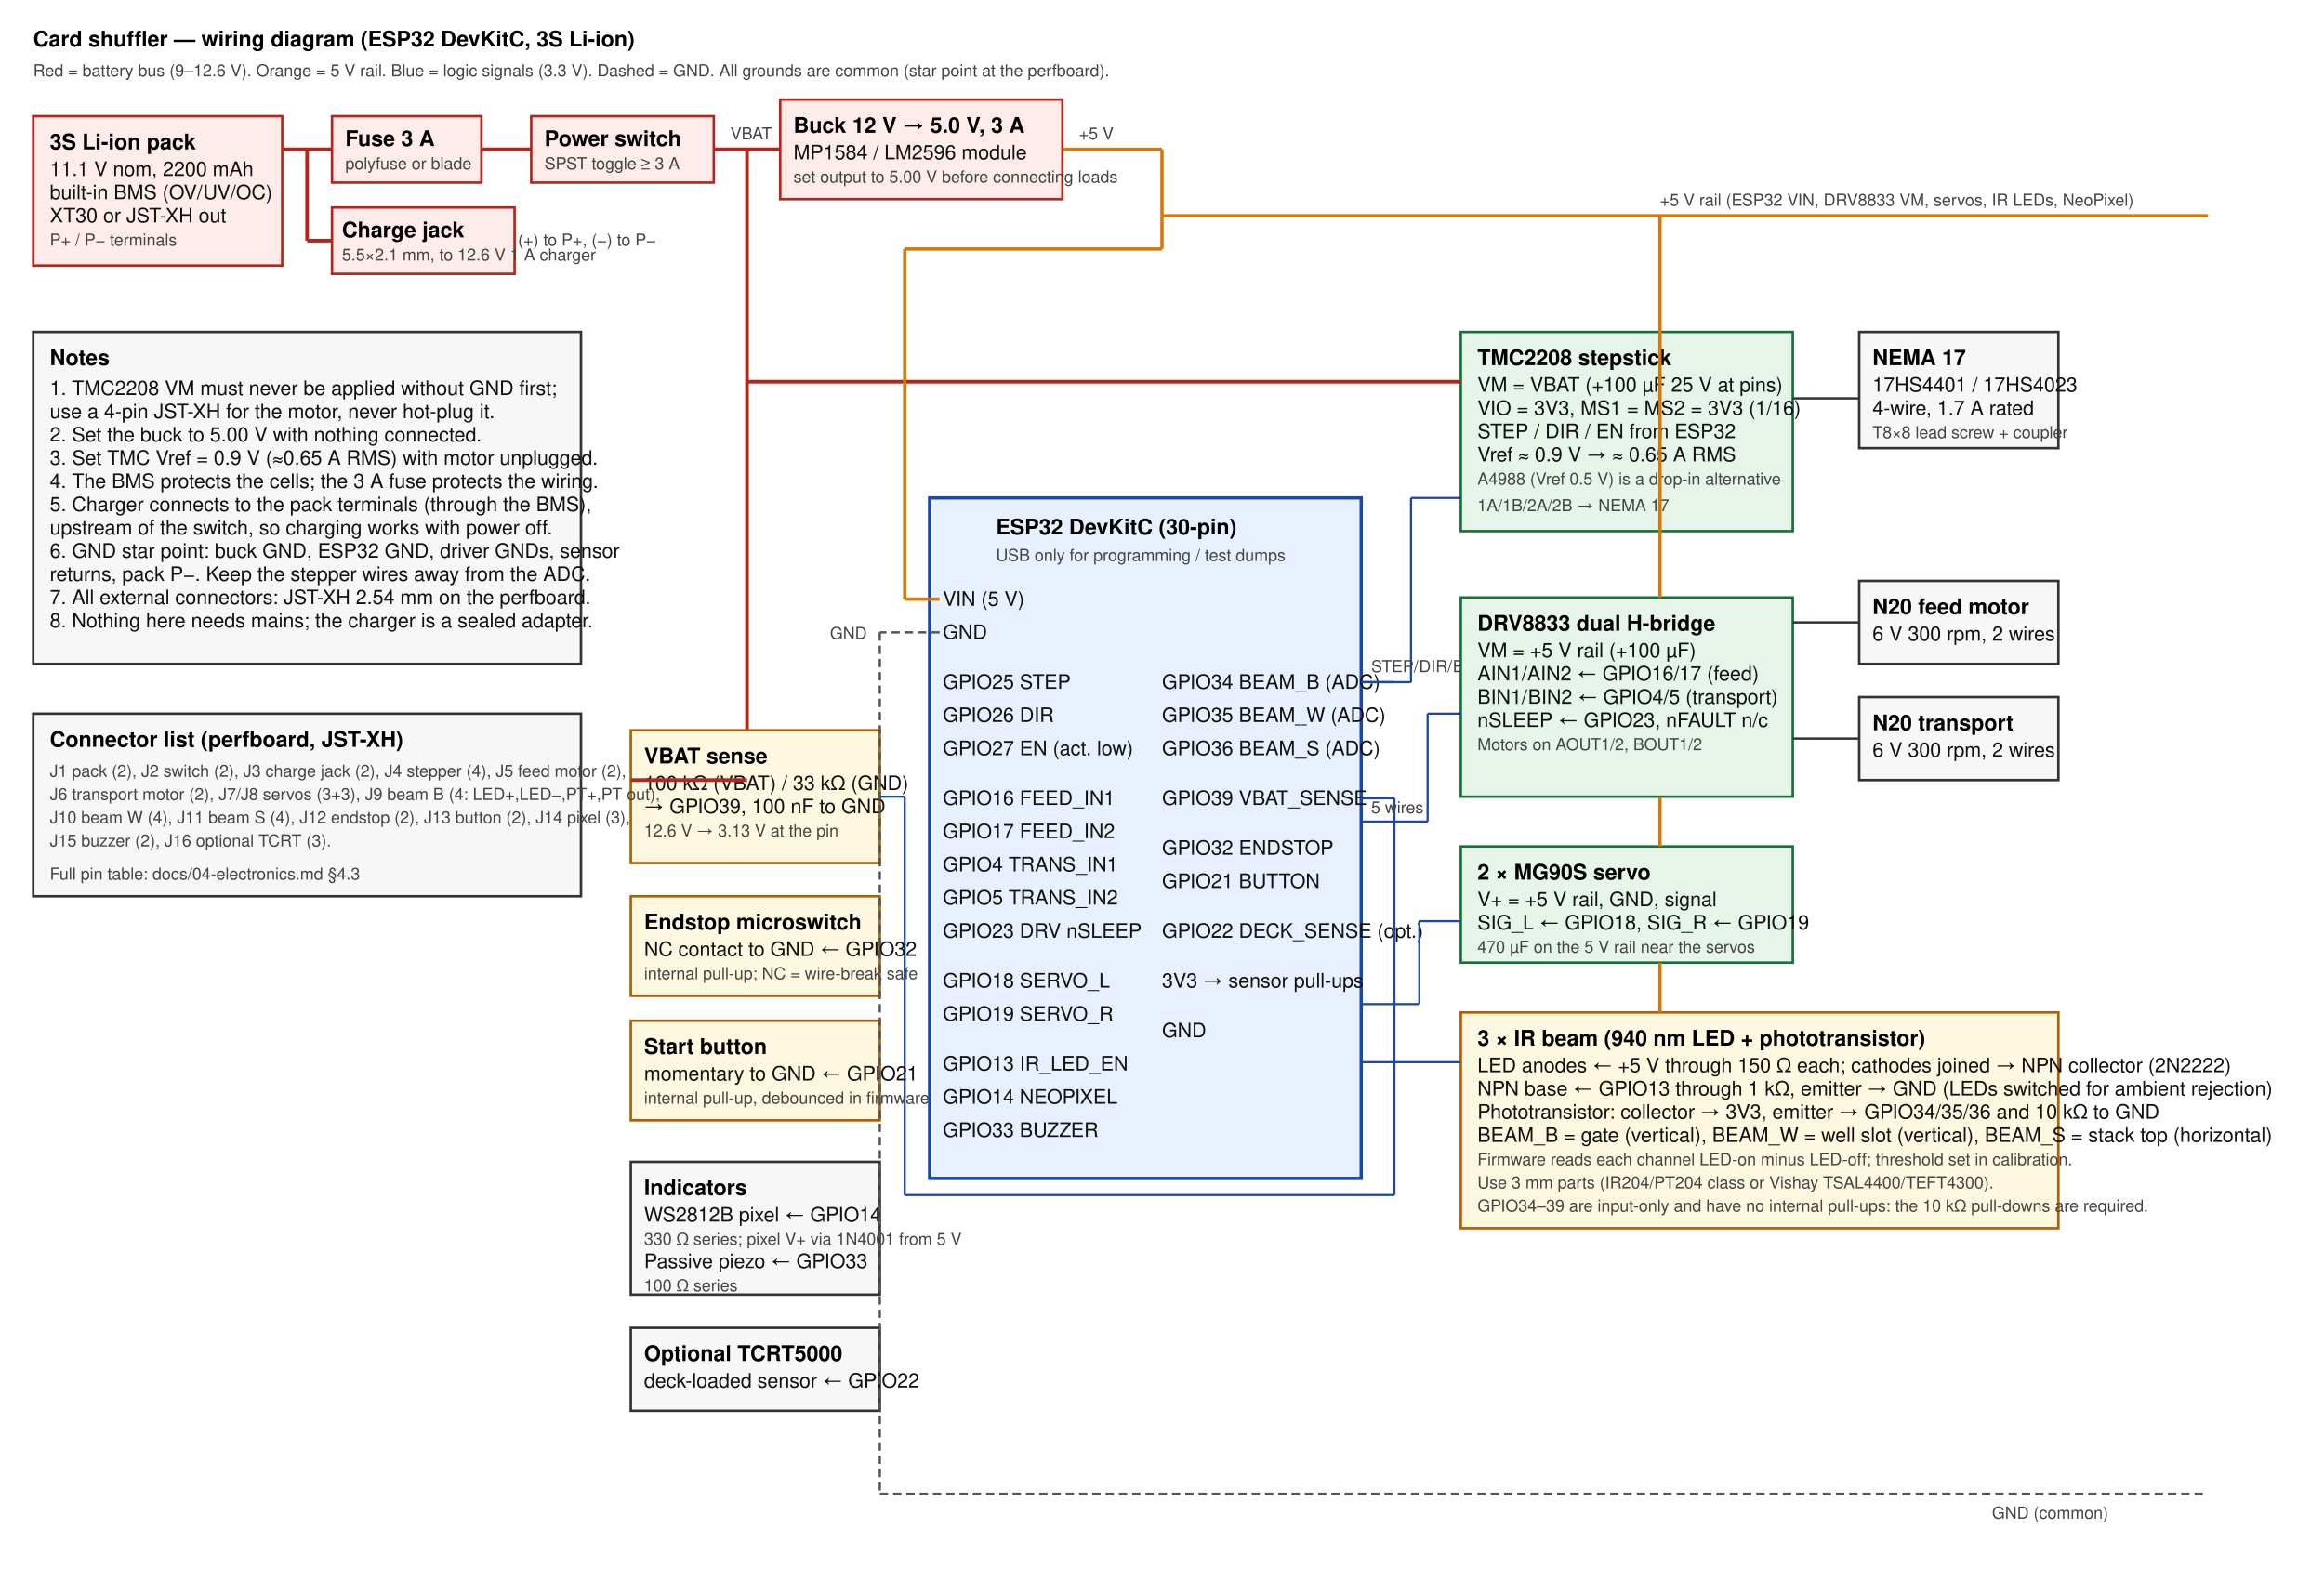
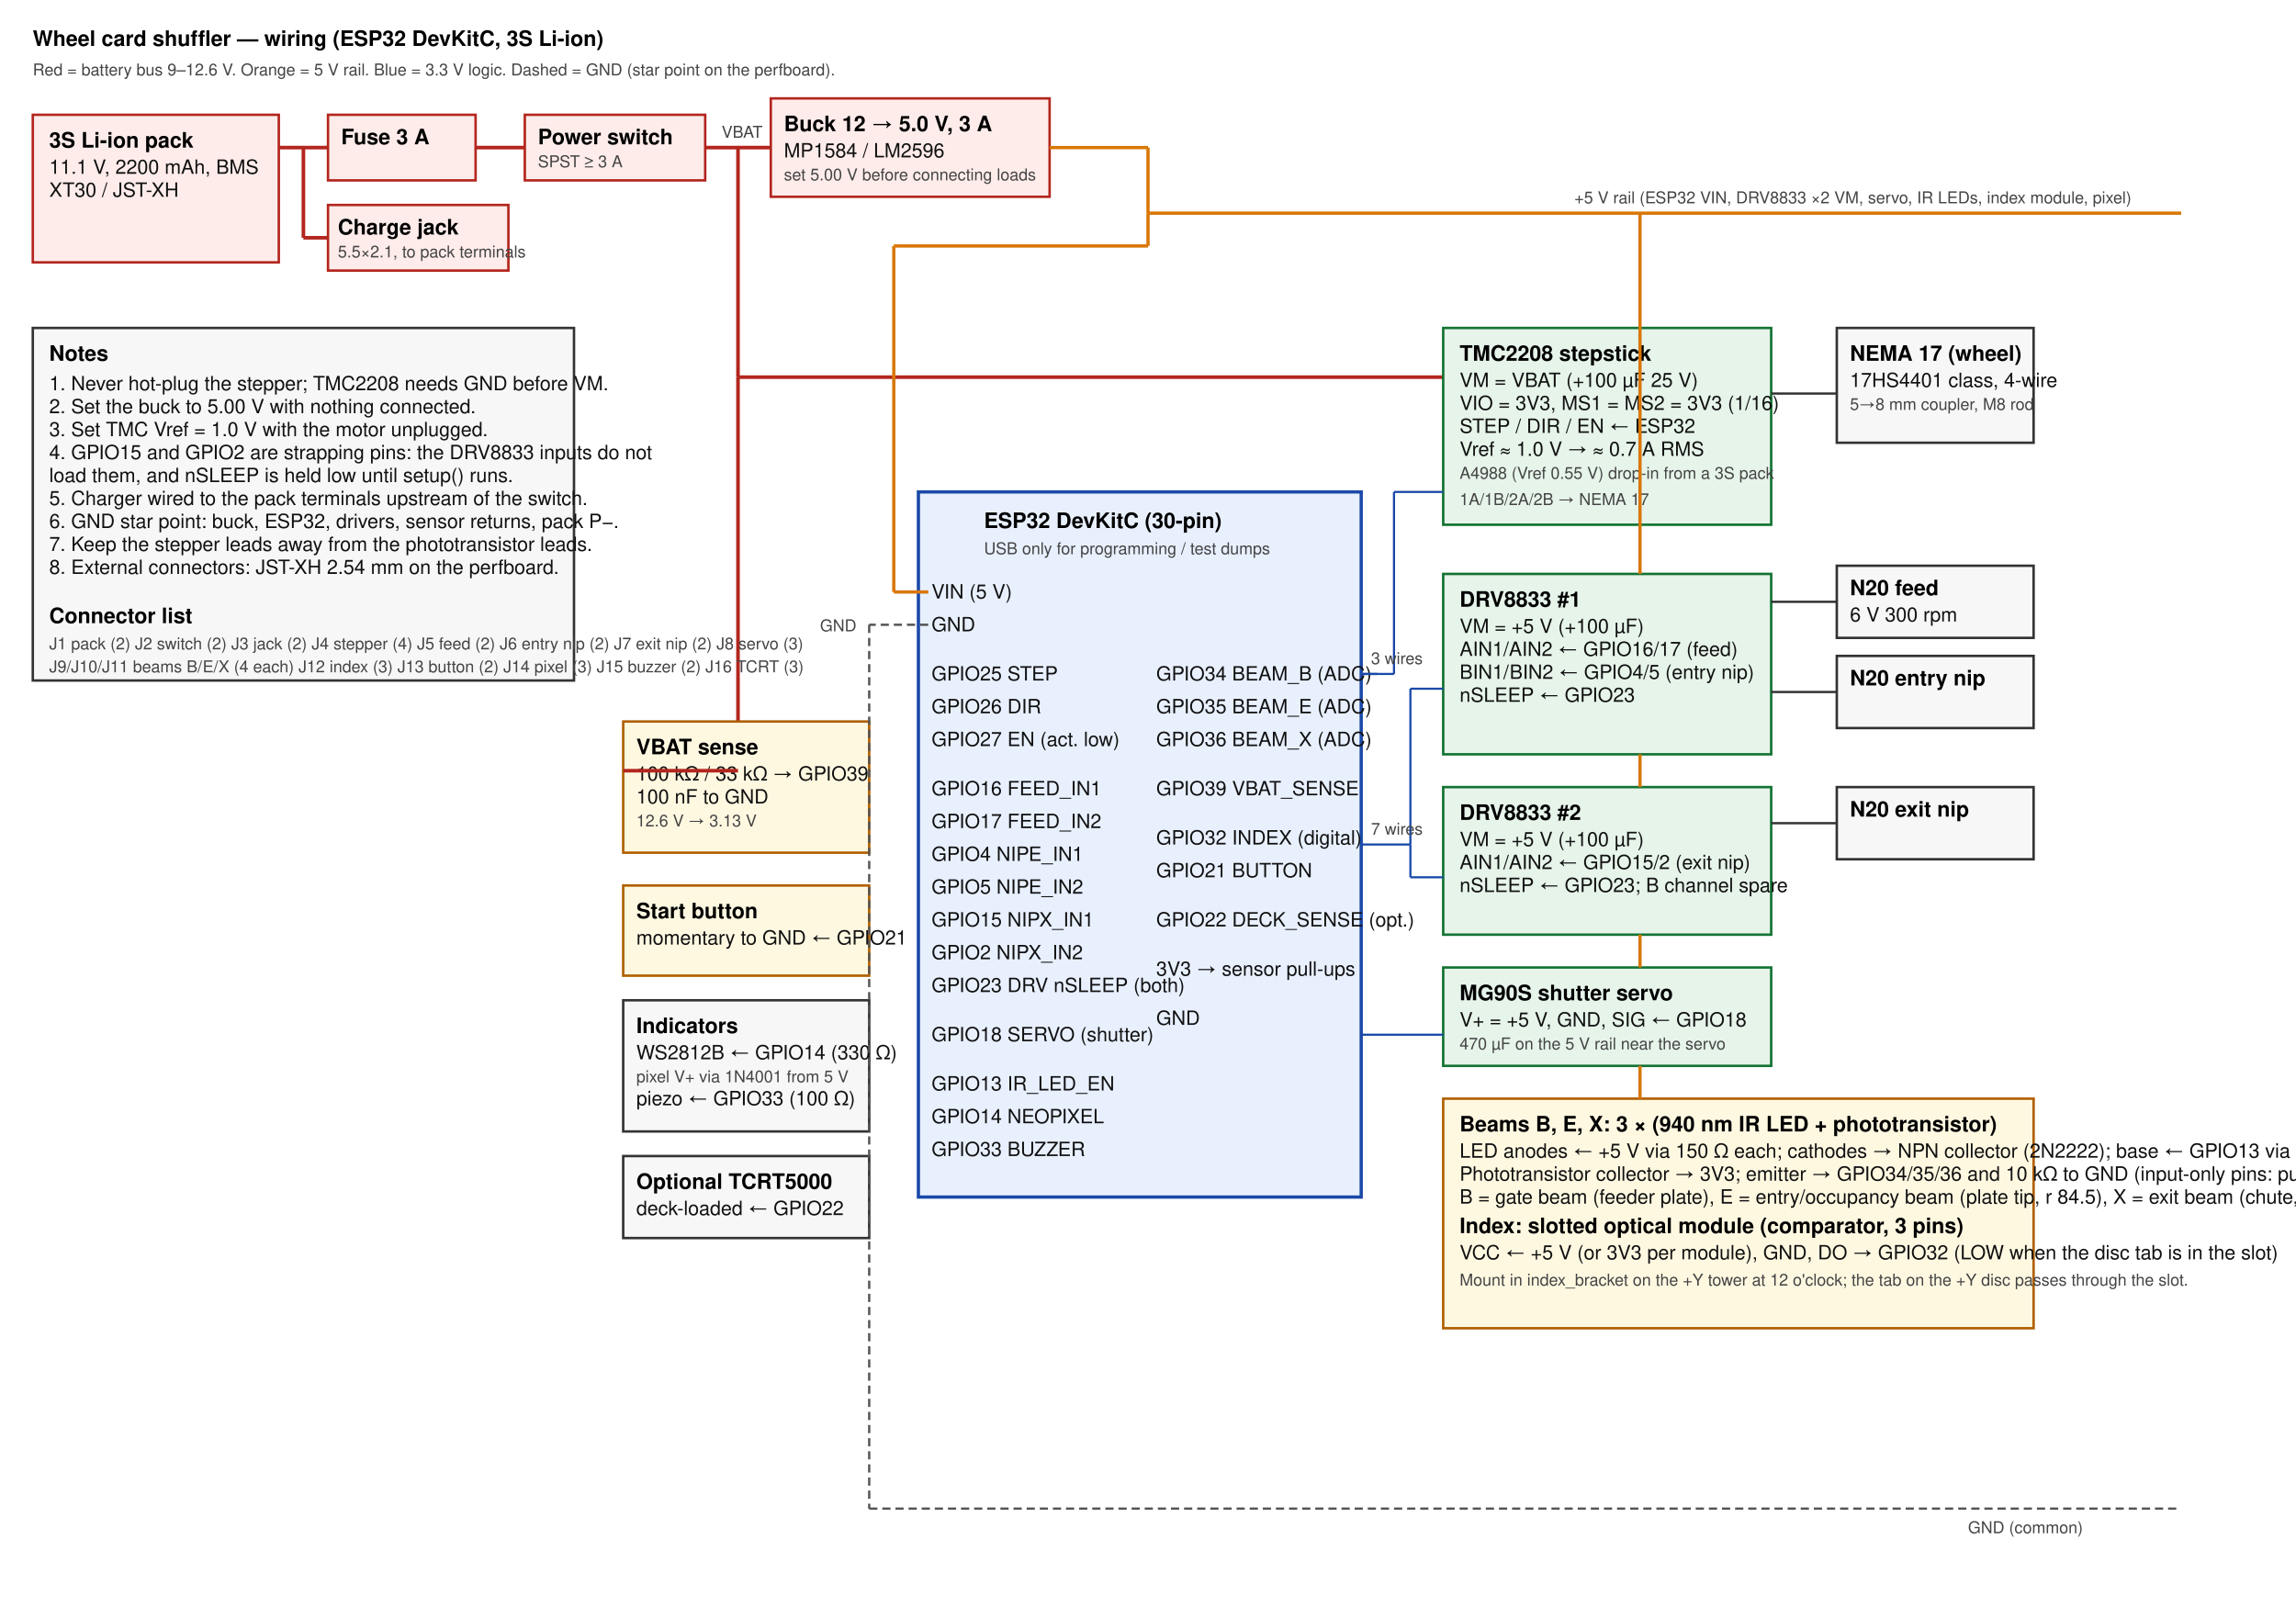
- <svg xmlns="http://www.w3.org/2000/svg" width="1400" height="960" viewBox="0 0 1400 960" font-family="Helvetica, Arial, sans-serif" font-size="12">
+ <svg xmlns="http://www.w3.org/2000/svg" width="1400" height="980" viewBox="0 0 1400 980" font-family="Helvetica, Arial, sans-serif" font-size="12">
  <style>
-     .box { fill:#f7f7f7; stroke:#333; stroke-width:1.5; }
-     .mcu { fill:#e8f0fe; stroke:#1a49a8; stroke-width:2; }
-     .pwr { fill:#fdecea; stroke:#b3261e; stroke-width:1.5; }
-     .drv { fill:#e6f4ea; stroke:#137333; stroke-width:1.5; }
-     .sen { fill:#fff8e1; stroke:#b06000; stroke-width:1.5; }
-     .t { fill:#111; }
-     .h { font-weight:bold; font-size:13px; }
-     .net { stroke:#333; stroke-width:1.4; fill:none; }
-     .vbat { stroke:#b3261e; stroke-width:2.2; fill:none; }
-     .v5 { stroke:#d97706; stroke-width:2; fill:none; }
-     .gnd { stroke:#555; stroke-width:1.4; fill:none; stroke-dasharray:5,3; }
-     .sig { stroke:#1a49a8; stroke-width:1.3; fill:none; }
-     .small { font-size:10px; fill:#444; }
+     .box { fill:#f7f7f7; stroke:#333; stroke-width:1.5; } .mcu { fill:#e8f0fe; stroke:#1a49a8; stroke-width:2; }
+     .pwr { fill:#fdecea; stroke:#b3261e; stroke-width:1.5; } .drv { fill:#e6f4ea; stroke:#137333; stroke-width:1.5; } .sen { fill:#fff8e1; stroke:#b06000; stroke-width:1.5; }
+     .t { fill:#111; } .h { font-weight:bold; font-size:13px; } .small { font-size:10px; fill:#444; }
+     .vbat { stroke:#b3261e; stroke-width:2.2; fill:none; } .v5 { stroke:#d97706; stroke-width:2; fill:none; } .sig { stroke:#1a49a8; stroke-width:1.3; fill:none; } .gnd { stroke:#555; stroke-width:1.4; fill:none; stroke-dasharray:5,3; } .net { stroke:#333; stroke-width:1.4; fill:none; }
  </style>
-   <text x="20" y="28" class="h" font-size="18">Card shuffler — wiring diagram (ESP32 DevKitC, 3S Li-ion)</text>
-   <text x="20" y="46" class="small">Red = battery bus (9–12.6 V). Orange = 5 V rail. Blue = logic signals (3.3 V). Dashed = GND. All grounds are common (star point at the perfboard).</text>
+   <text x="20" y="28" class="h" font-size="18">Wheel card shuffler — wiring (ESP32 DevKitC, 3S Li-ion)</text>
+   <text x="20" y="46" class="small">Red = battery bus 9–12.6 V. Orange = 5 V rail. Blue = 3.3 V logic. Dashed = GND (star point on the perfboard).</text>
  <rect x="20" y="70" width="150" height="90" class="pwr" />
  <text x="30" y="90" class="h">3S Li-ion pack</text>
-   <text x="30" y="106" class="t">11.1 V nom, 2200 mAh</text>
-   <text x="30" y="120" class="t">built-in BMS (OV/UV/OC)</text>
-   <text x="30" y="134" class="t">XT30 or JST-XH out</text>
-   <text x="30" y="148" class="small">P+ / P− terminals</text>
+   <text x="30" y="106" class="t">11.1 V, 2200 mAh, BMS</text>
+   <text x="30" y="120" class="t">XT30 / JST-XH</text>
  <rect x="200" y="70" width="90" height="40" class="pwr" />
  <text x="208" y="88" class="h">Fuse 3 A</text>
-   <text x="208" y="102" class="small">polyfuse or blade</text>
  <rect x="320" y="70" width="110" height="40" class="pwr" />
  <text x="328" y="88" class="h">Power switch</text>
-   <text x="328" y="102" class="small">SPST toggle ≥ 3 A</text>
+   <text x="328" y="102" class="small">SPST ≥ 3 A</text>
  <rect x="200" y="125" width="110" height="40" class="pwr" />
  <text x="206" y="143" class="h">Charge jack</text>
-   <text x="206" y="157" class="small">5.5×2.1 mm, to 12.6 V 1 A charger</text>
+   <text x="206" y="157" class="small">5.5×2.1, to pack terminals</text>
  <rect x="470" y="60" width="170" height="60" class="pwr" />
-   <text x="478" y="80" class="h">Buck 12 V → 5.0 V, 3 A</text>
-   <text x="478" y="96" class="t">MP1584 / LM2596 module</text>
-   <text x="478" y="110" class="small">set output to 5.00 V before connecting loads</text>
+   <text x="478" y="80" class="h">Buck 12 → 5.0 V, 3 A</text>
+   <text x="478" y="96" class="t">MP1584 / LM2596</text>
+   <text x="478" y="110" class="small">set 5.00 V before connecting loads</text>
  <line x1="170" y1="90" x2="200" y2="90" class="vbat" />
  <line x1="290" y1="90" x2="320" y2="90" class="vbat" />
  <line x1="430" y1="90" x2="470" y2="90" class="vbat" />
  <text x="440" y="84" class="small">VBAT</text>
  <line x1="185" y1="145" x2="200" y2="145" class="vbat" />
  <line x1="185" y1="145" x2="185" y2="90" class="vbat" />
-   <text x="312" y="148" class="small">(+) to P+, (−) to P−</text>
  <line x1="450" y1="90" x2="450" y2="230" class="vbat" />
-   <line x1="450" y1="230" x2="700" y2="230" class="vbat" />
+   <line x1="450" y1="230" x2="880" y2="230" class="vbat" />
  <line x1="450" y1="230" x2="450" y2="470" class="vbat" />
  <line x1="640" y1="90" x2="700" y2="90" class="v5" />
-   <text x="650" y="84" class="small">+5 V</text>
  <line x1="700" y1="90" x2="700" y2="130" class="v5" />
  <line x1="700" y1="130" x2="1330" y2="130" class="v5" />
-   <text x="1000" y="124" class="small">+5 V rail (ESP32 VIN, DRV8833 VM, servos, IR LEDs, NeoPixel)</text>
-   <rect x="560" y="300" width="260" height="410" class="mcu" />
+   <text x="960" y="124" class="small">+5 V rail (ESP32 VIN, DRV8833 ×2 VM, servo, IR LEDs, index module, pixel)</text>
+   <rect x="560" y="300" width="270" height="430" class="mcu" />
  <text x="600" y="322" class="h" font-size="15">ESP32 DevKitC (30-pin)</text>
  <text x="600" y="338" class="small">USB only for programming / test dumps</text>
  <g class="t">
    <text x="568" y="365">VIN (5 V)</text>
    <text x="568" y="385">GND</text>
    <text x="568" y="415">GPIO25  STEP</text>
    <text x="568" y="435">GPIO26  DIR</text>
    <text x="568" y="455">GPIO27  EN (act. low)</text>
    <text x="568" y="485">GPIO16  FEED_IN1</text>
    <text x="568" y="505">GPIO17  FEED_IN2</text>
-     <text x="568" y="525">GPIO4   TRANS_IN1</text>
-     <text x="568" y="545">GPIO5   TRANS_IN2</text>
-     <text x="568" y="565">GPIO23  DRV nSLEEP</text>
-     <text x="568" y="595">GPIO18  SERVO_L</text>
-     <text x="568" y="615">GPIO19  SERVO_R</text>
-     <text x="568" y="645">GPIO13  IR_LED_EN</text>
-     <text x="568" y="665">GPIO14  NEOPIXEL</text>
-     <text x="568" y="685">GPIO33  BUZZER</text>
+     <text x="568" y="525">GPIO4   NIPE_IN1</text>
+     <text x="568" y="545">GPIO5   NIPE_IN2</text>
+     <text x="568" y="565">GPIO15  NIPX_IN1</text>
+     <text x="568" y="585">GPIO2   NIPX_IN2</text>
+     <text x="568" y="605">GPIO23  DRV nSLEEP (both)</text>
+     <text x="568" y="635">GPIO18  SERVO (shutter)</text>
+     <text x="568" y="665">GPIO13  IR_LED_EN</text>
+     <text x="568" y="685">GPIO14  NEOPIXEL</text>
+     <text x="568" y="705">GPIO33  BUZZER</text>
  </g>
  <g class="t">
-     <text x="700" y="415">GPIO34  BEAM_B (ADC)</text>
-     <text x="700" y="435">GPIO35  BEAM_W (ADC)</text>
-     <text x="700" y="455">GPIO36  BEAM_S (ADC)</text>
-     <text x="700" y="485">GPIO39  VBAT_SENSE</text>
-     <text x="700" y="515">GPIO32  ENDSTOP</text>
-     <text x="700" y="535">GPIO21  BUTTON</text>
-     <text x="700" y="565">GPIO22  DECK_SENSE (opt.)</text>
-     <text x="700" y="595">3V3 → sensor pull-ups</text>
-     <text x="700" y="625">GND</text>
+     <text x="705" y="415">GPIO34  BEAM_B (ADC)</text>
+     <text x="705" y="435">GPIO35  BEAM_E (ADC)</text>
+     <text x="705" y="455">GPIO36  BEAM_X (ADC)</text>
+     <text x="705" y="485">GPIO39  VBAT_SENSE</text>
+     <text x="705" y="515">GPIO32  INDEX (digital)</text>
+     <text x="705" y="535">GPIO21  BUTTON</text>
+     <text x="705" y="565">GPIO22  DECK_SENSE (opt.)</text>
+     <text x="705" y="595">3V3 → sensor pull-ups</text>
+     <text x="705" y="625">GND</text>
  </g>
  <line x1="700" y1="130" x2="700" y2="150" class="v5" />
  <line x1="700" y1="150" x2="545" y2="150" class="v5" />
  <line x1="545" y1="150" x2="545" y2="361" class="v5" />
  <line x1="545" y1="361" x2="566" y2="361" class="v5" />
  <line x1="566" y1="381" x2="530" y2="381" class="gnd" />
  <text x="500" y="385" class="small">GND</text>
  <rect x="880" y="200" width="200" height="120" class="drv" />
  <text x="890" y="220" class="h">TMC2208 stepstick</text>
-   <text x="890" y="236" class="t">VM = VBAT (+100 µF 25 V at pins)</text>
+   <text x="890" y="236" class="t">VM = VBAT (+100 µF 25 V)</text>
  <text x="890" y="250" class="t">VIO = 3V3, MS1 = MS2 = 3V3 (1/16)</text>
-   <text x="890" y="264" class="t">STEP / DIR / EN from ESP32</text>
-   <text x="890" y="278" class="t">Vref ≈ 0.9 V → ≈ 0.65 A RMS</text>
-   <text x="890" y="292" class="small">A4988 (Vref 0.5 V) is a drop-in alternative</text>
+   <text x="890" y="264" class="t">STEP / DIR / EN ← ESP32</text>
+   <text x="890" y="278" class="t">Vref ≈ 1.0 V → ≈ 0.7 A RMS</text>
+   <text x="890" y="292" class="small">A4988 (Vref 0.55 V) drop-in from a 3S pack</text>
  <text x="890" y="308" class="small">1A/1B/2A/2B → NEMA 17</text>
-   <line x1="700" y1="230" x2="880" y2="230" class="vbat" />
-   <line x1="820" y1="411" x2="850" y2="411" class="sig" />
+   <line x1="830" y1="411" x2="850" y2="411" class="sig" />
  <line x1="850" y1="411" x2="850" y2="300" class="sig" />
  <line x1="850" y1="300" x2="880" y2="300" class="sig" />
-   <text x="826" y="405" class="small">STEP/DIR/EN (3 wires)</text>
+   <text x="836" y="405" class="small">3 wires</text>
  <rect x="1120" y="200" width="120" height="70" class="box" />
-   <text x="1128" y="220" class="h">NEMA 17</text>
-   <text x="1128" y="236" class="t">17HS4401 / 17HS4023</text>
-   <text x="1128" y="250" class="t">4-wire, 1.7 A rated</text>
-   <text x="1128" y="264" class="small">T8×8 lead screw + coupler</text>
+   <text x="1128" y="220" class="h">NEMA 17 (wheel)</text>
+   <text x="1128" y="236" class="t">17HS4401 class, 4-wire</text>
+   <text x="1128" y="250" class="small">5→8 mm coupler, M8 rod</text>
  <line x1="1080" y1="240" x2="1120" y2="240" class="net" />
-   <rect x="880" y="360" width="200" height="120" class="drv" />
-   <text x="890" y="380" class="h">DRV8833 dual H-bridge</text>
-   <text x="890" y="396" class="t">VM = +5 V rail (+100 µF)</text>
-   <text x="890" y="410" class="t">AIN1/AIN2 ← GPIO16/17 (feed)</text>
-   <text x="890" y="424" class="t">BIN1/BIN2 ← GPIO4/5 (transport)</text>
-   <text x="890" y="438" class="t">nSLEEP ← GPIO23, nFAULT n/c</text>
-   <text x="890" y="452" class="small">Motors on AOUT1/2, BOUT1/2</text>
-   <line x1="1000" y1="130" x2="1000" y2="360" class="v5" />
-   <line x1="820" y1="495" x2="860" y2="495" class="sig" />
-   <line x1="860" y1="495" x2="860" y2="430" class="sig" />
-   <line x1="860" y1="430" x2="880" y2="430" class="sig" />
-   <text x="826" y="490" class="small">5 wires</text>
-   <rect x="1120" y="350" width="120" height="50" class="box" />
-   <text x="1128" y="370" class="h">N20 feed motor</text>
-   <text x="1128" y="386" class="t">6 V 300 rpm, 2 wires</text>
-   <rect x="1120" y="420" width="120" height="50" class="box" />
-   <text x="1128" y="440" class="h">N20 transport</text>
-   <text x="1128" y="456" class="t">6 V 300 rpm, 2 wires</text>
-   <line x1="1080" y1="375" x2="1120" y2="375" class="net" />
-   <line x1="1080" y1="445" x2="1120" y2="445" class="net" />
-   <rect x="880" y="510" width="200" height="70" class="drv" />
-   <text x="890" y="530" class="h">2 × MG90S servo</text>
-   <text x="890" y="546" class="t">V+ = +5 V rail, GND, signal</text>
-   <text x="890" y="560" class="t">SIG_L ← GPIO18, SIG_R ← GPIO19</text>
-   <text x="890" y="574" class="small">470 µF on the 5 V rail near the servos</text>
-   <line x1="1000" y1="480" x2="1000" y2="510" class="v5" />
-   <line x1="820" y1="605" x2="855" y2="605" class="sig" />
-   <line x1="855" y1="605" x2="855" y2="555" class="sig" />
-   <line x1="855" y1="555" x2="880" y2="555" class="sig" />
-   <rect x="880" y="610" width="360" height="130" class="sen" />
-   <text x="890" y="630" class="h">3 × IR beam (940 nm LED + phototransistor)</text>
-   <text x="890" y="646" class="t">LED anodes ← +5 V through 150 Ω each; cathodes joined → NPN collector (2N2222)</text>
-   <text x="890" y="660" class="t">NPN base ← GPIO13 through 1 kΩ, emitter → GND (LEDs switched for ambient rejection)</text>
-   <text x="890" y="674" class="t">Phototransistor: collector → 3V3, emitter → GPIO34/35/36 and 10 kΩ to GND</text>
-   <text x="890" y="688" class="t">BEAM_B = gate (vertical), BEAM_W = well slot (vertical), BEAM_S = stack top (horizontal)</text>
-   <text x="890" y="702" class="small">Firmware reads each channel LED-on minus LED-off; threshold set in calibration.</text>
-   <text x="890" y="716" class="small">Use 3 mm parts (IR204/PT204 class or Vishay TSAL4400/TEFT4300).</text>
-   <text x="890" y="730" class="small">GPIO34–39 are input-only and have no internal pull-ups: the 10 kΩ pull-downs are required.</text>
-   <line x1="820" y1="640" x2="880" y2="640" class="sig" />
-   <line x1="820" y1="411" x2="840" y2="411" class="sig" />
-   <line x1="1000" y1="580" x2="1000" y2="610" class="v5" />
+   <rect x="880" y="350" width="200" height="110" class="drv" />
+   <text x="890" y="370" class="h">DRV8833 #1</text>
+   <text x="890" y="386" class="t">VM = +5 V (+100 µF)</text>
+   <text x="890" y="400" class="t">AIN1/AIN2 ← GPIO16/17 (feed)</text>
+   <text x="890" y="414" class="t">BIN1/BIN2 ← GPIO4/5 (entry nip)</text>
+   <text x="890" y="428" class="t">nSLEEP ← GPIO23</text>
+   <rect x="880" y="480" width="200" height="90" class="drv" />
+   <text x="890" y="500" class="h">DRV8833 #2</text>
+   <text x="890" y="516" class="t">VM = +5 V (+100 µF)</text>
+   <text x="890" y="530" class="t">AIN1/AIN2 ← GPIO15/2 (exit nip)</text>
+   <text x="890" y="544" class="t">nSLEEP ← GPIO23; B channel spare</text>
+   <line x1="1000" y1="130" x2="1000" y2="350" class="v5" />
+   <line x1="1000" y1="460" x2="1000" y2="480" class="v5" />
+   <line x1="830" y1="515" x2="860" y2="515" class="sig" />
+   <line x1="860" y1="515" x2="860" y2="420" class="sig" />
+   <line x1="860" y1="420" x2="880" y2="420" class="sig" />
+   <line x1="860" y1="515" x2="860" y2="535" class="sig" />
+   <line x1="860" y1="535" x2="880" y2="535" class="sig" />
+   <text x="836" y="509" class="small">7 wires</text>
+   <rect x="1120" y="345" width="120" height="44" class="box" />
+   <text x="1128" y="363" class="h">N20 feed</text>
+   <text x="1128" y="379" class="t">6 V 300 rpm</text>
+   <rect x="1120" y="400" width="120" height="44" class="box" />
+   <text x="1128" y="418" class="h">N20 entry nip</text>
+   <rect x="1120" y="480" width="120" height="44" class="box" />
+   <text x="1128" y="498" class="h">N20 exit nip</text>
+   <line x1="1080" y1="367" x2="1120" y2="367" class="net" />
+   <line x1="1080" y1="422" x2="1120" y2="422" class="net" />
+   <line x1="1080" y1="502" x2="1120" y2="502" class="net" />
+   <rect x="880" y="590" width="200" height="60" class="drv" />
+   <text x="890" y="610" class="h">MG90S shutter servo</text>
+   <text x="890" y="626" class="t">V+ = +5 V, GND, SIG ← GPIO18</text>
+   <text x="890" y="640" class="small">470 µF on the 5 V rail near the servo</text>
+   <line x1="1000" y1="570" x2="1000" y2="590" class="v5" />
+   <line x1="830" y1="631" x2="880" y2="631" class="sig" />
+   <rect x="880" y="670" width="360" height="140" class="sen" />
+   <text x="890" y="690" class="h">Beams B, E, X: 3 × (940 nm IR LED + phototransistor)</text>
+   <text x="890" y="706" class="t">LED anodes ← +5 V via 150 Ω each; cathodes → NPN collector (2N2222); base ← GPIO13 via 1 kΩ; emitter → GND</text>
+   <text x="890" y="720" class="t">Phototransistor collector → 3V3; emitter → GPIO34/35/36 and 10 kΩ to GND (input-only pins: pull-downs required)</text>
+   <text x="890" y="734" class="t">B = gate beam (feeder plate), E = entry/occupancy beam (plate tip, r 84.5), X = exit beam (chute, r 114)</text>
+   <text x="890" y="752" class="h">Index: slotted optical module (comparator, 3 pins)</text>
+   <text x="890" y="768" class="t">VCC ← +5 V (or 3V3 per module), GND, DO → GPIO32 (LOW when the disc tab is in the slot)</text>
+   <text x="890" y="784" class="small">Mount in index_bracket on the +Y tower at 12 o'clock; the tab on the +Y disc passes through the slot.</text>
+   <line x1="830" y1="411" x2="840" y2="411" class="sig" />
+   <line x1="1000" y1="650" x2="1000" y2="670" class="v5" />
  <rect x="380" y="440" width="150" height="80" class="sen" />
  <text x="388" y="460" class="h">VBAT sense</text>
-   <text x="388" y="476" class="t">100 kΩ (VBAT) / 33 kΩ (GND)</text>
-   <text x="388" y="490" class="t">→ GPIO39, 100 nF to GND</text>
-   <text x="388" y="504" class="small">12.6 V → 3.13 V at the pin</text>
+   <text x="388" y="476" class="t">100 kΩ / 33 kΩ → GPIO39</text>
+   <text x="388" y="490" class="t">100 nF to GND</text>
+   <text x="388" y="504" class="small">12.6 V → 3.13 V</text>
  <line x1="450" y1="470" x2="380" y2="470" class="vbat" />
-   <line x1="530" y1="480" x2="545" y2="480" class="sig" />
-   <line x1="545" y1="480" x2="545" y2="720" class="sig" />
-   <line x1="545" y1="720" x2="840" y2="720" class="sig" />
-   <line x1="840" y1="720" x2="840" y2="481" class="sig" />
-   <line x1="840" y1="481" x2="820" y2="481" class="sig" />
-   <rect x="380" y="540" width="150" height="60" class="sen" />
-   <text x="388" y="560" class="h">Endstop microswitch</text>
-   <text x="388" y="576" class="t">NC contact to GND ← GPIO32</text>
-   <text x="388" y="590" class="small">internal pull-up; NC = wire-break safe</text>
-   <rect x="380" y="615" width="150" height="60" class="sen" />
-   <text x="388" y="635" class="h">Start button</text>
-   <text x="388" y="651" class="t">momentary to GND ← GPIO21</text>
-   <text x="388" y="665" class="small">internal pull-up, debounced in firmware</text>
-   <rect x="380" y="700" width="150" height="80" class="box" />
-   <text x="388" y="720" class="h">Indicators</text>
-   <text x="388" y="736" class="t">WS2812B pixel ← GPIO14</text>
-   <text x="388" y="750" class="small">330 Ω series; pixel V+ via 1N4001 from 5 V</text>
-   <text x="388" y="764" class="t">Passive piezo ← GPIO33</text>
-   <text x="388" y="778" class="small">100 Ω series</text>
-   <rect x="380" y="800" width="150" height="50" class="box" />
-   <text x="388" y="820" class="h">Optional TCRT5000</text>
-   <text x="388" y="836" class="t">deck-loaded sensor ← GPIO22</text>
-   <rect x="20" y="200" width="330" height="200" class="box" />
+   <rect x="380" y="540" width="150" height="55" class="sen" />
+   <text x="388" y="560" class="h">Start button</text>
+   <text x="388" y="576" class="t">momentary to GND ← GPIO21</text>
+   <rect x="380" y="610" width="150" height="80" class="box" />
+   <text x="388" y="630" class="h">Indicators</text>
+   <text x="388" y="646" class="t">WS2812B ← GPIO14 (330 Ω)</text>
+   <text x="388" y="660" class="small">pixel V+ via 1N4001 from 5 V</text>
+   <text x="388" y="674" class="t">piezo ← GPIO33 (100 Ω)</text>
+   <rect x="380" y="705" width="150" height="50" class="box" />
+   <text x="388" y="725" class="h">Optional TCRT5000</text>
+   <text x="388" y="741" class="t">deck-loaded ← GPIO22</text>
+   <rect x="20" y="200" width="330" height="215" class="box" />
  <text x="30" y="220" class="h">Notes</text>
-   <text x="30" y="238" class="t">1. TMC2208 VM must never be applied without GND first;</text>
-   <text x="30" y="252" class="t">   use a 4-pin JST-XH for the motor, never hot-plug it.</text>
-   <text x="30" y="266" class="t">2. Set the buck to 5.00 V with nothing connected.</text>
-   <text x="30" y="280" class="t">3. Set TMC Vref = 0.9 V (≈0.65 A RMS) with motor unplugged.</text>
-   <text x="30" y="294" class="t">4. The BMS protects the cells; the 3 A fuse protects the wiring.</text>
-   <text x="30" y="308" class="t">5. Charger connects to the pack terminals (through the BMS),</text>
-   <text x="30" y="322" class="t">   upstream of the switch, so charging works with power off.</text>
-   <text x="30" y="336" class="t">6. GND star point: buck GND, ESP32 GND, driver GNDs, sensor</text>
-   <text x="30" y="350" class="t">   returns, pack P−. Keep the stepper wires away from the ADC.</text>
-   <text x="30" y="364" class="t">7. All external connectors: JST-XH 2.54 mm on the perfboard.</text>
-   <text x="30" y="378" class="t">8. Nothing here needs mains; the charger is a sealed adapter.</text>
-   <rect x="20" y="430" width="330" height="110" class="box" />
-   <text x="30" y="450" class="h">Connector list (perfboard, JST-XH)</text>
-   <text x="30" y="468" class="small">J1 pack (2), J2 switch (2), J3 charge jack (2), J4 stepper (4), J5 feed motor (2),</text>
-   <text x="30" y="482" class="small">J6 transport motor (2), J7/J8 servos (3+3), J9 beam B (4: LED+,LED−,PT+,PT out),</text>
-   <text x="30" y="496" class="small">J10 beam W (4), J11 beam S (4), J12 endstop (2), J13 button (2), J14 pixel (3),</text>
-   <text x="30" y="510" class="small">J15 buzzer (2), J16 optional TCRT (3).</text>
-   <text x="30" y="530" class="small">Full pin table: docs/04-electronics.md §4.3</text>
-   <line x1="530" y1="381" x2="530" y2="900" class="gnd" />
-   <line x1="530" y1="900" x2="1330" y2="900" class="gnd" />
-   <text x="1200" y="915" class="small">GND (common)</text>
-   <line x1="1330" y1="130" x2="1330" y2="900" class="gnd" stroke-opacity="0" />
+   <text x="30" y="238" class="t">1. Never hot-plug the stepper; TMC2208 needs GND before VM.</text>
+   <text x="30" y="252" class="t">2. Set the buck to 5.00 V with nothing connected.</text>
+   <text x="30" y="266" class="t">3. Set TMC Vref = 1.0 V with the motor unplugged.</text>
+   <text x="30" y="280" class="t">4. GPIO15 and GPIO2 are strapping pins: the DRV8833 inputs do not</text>
+   <text x="30" y="294" class="t">   load them, and nSLEEP is held low until setup() runs.</text>
+   <text x="30" y="308" class="t">5. Charger wired to the pack terminals upstream of the switch.</text>
+   <text x="30" y="322" class="t">6. GND star point: buck, ESP32, drivers, sensor returns, pack P−.</text>
+   <text x="30" y="336" class="t">7. Keep the stepper leads away from the phototransistor leads.</text>
+   <text x="30" y="350" class="t">8. External connectors: JST-XH 2.54 mm on the perfboard.</text>
+   <text x="30" y="380" class="h">Connector list</text>
+   <text x="30" y="396" class="small">J1 pack (2) J2 switch (2) J3 jack (2) J4 stepper (4) J5 feed (2) J6 entry nip (2) J7 exit nip (2) J8 servo (3)</text>
+   <text x="30" y="410" class="small">J9/J10/J11 beams B/E/X (4 each) J12 index (3) J13 button (2) J14 pixel (3) J15 buzzer (2) J16 TCRT (3)</text>
+   <line x1="530" y1="381" x2="530" y2="920" class="gnd" />
+   <line x1="530" y1="920" x2="1330" y2="920" class="gnd" />
+   <text x="1200" y="935" class="small">GND (common)</text>
</svg>
